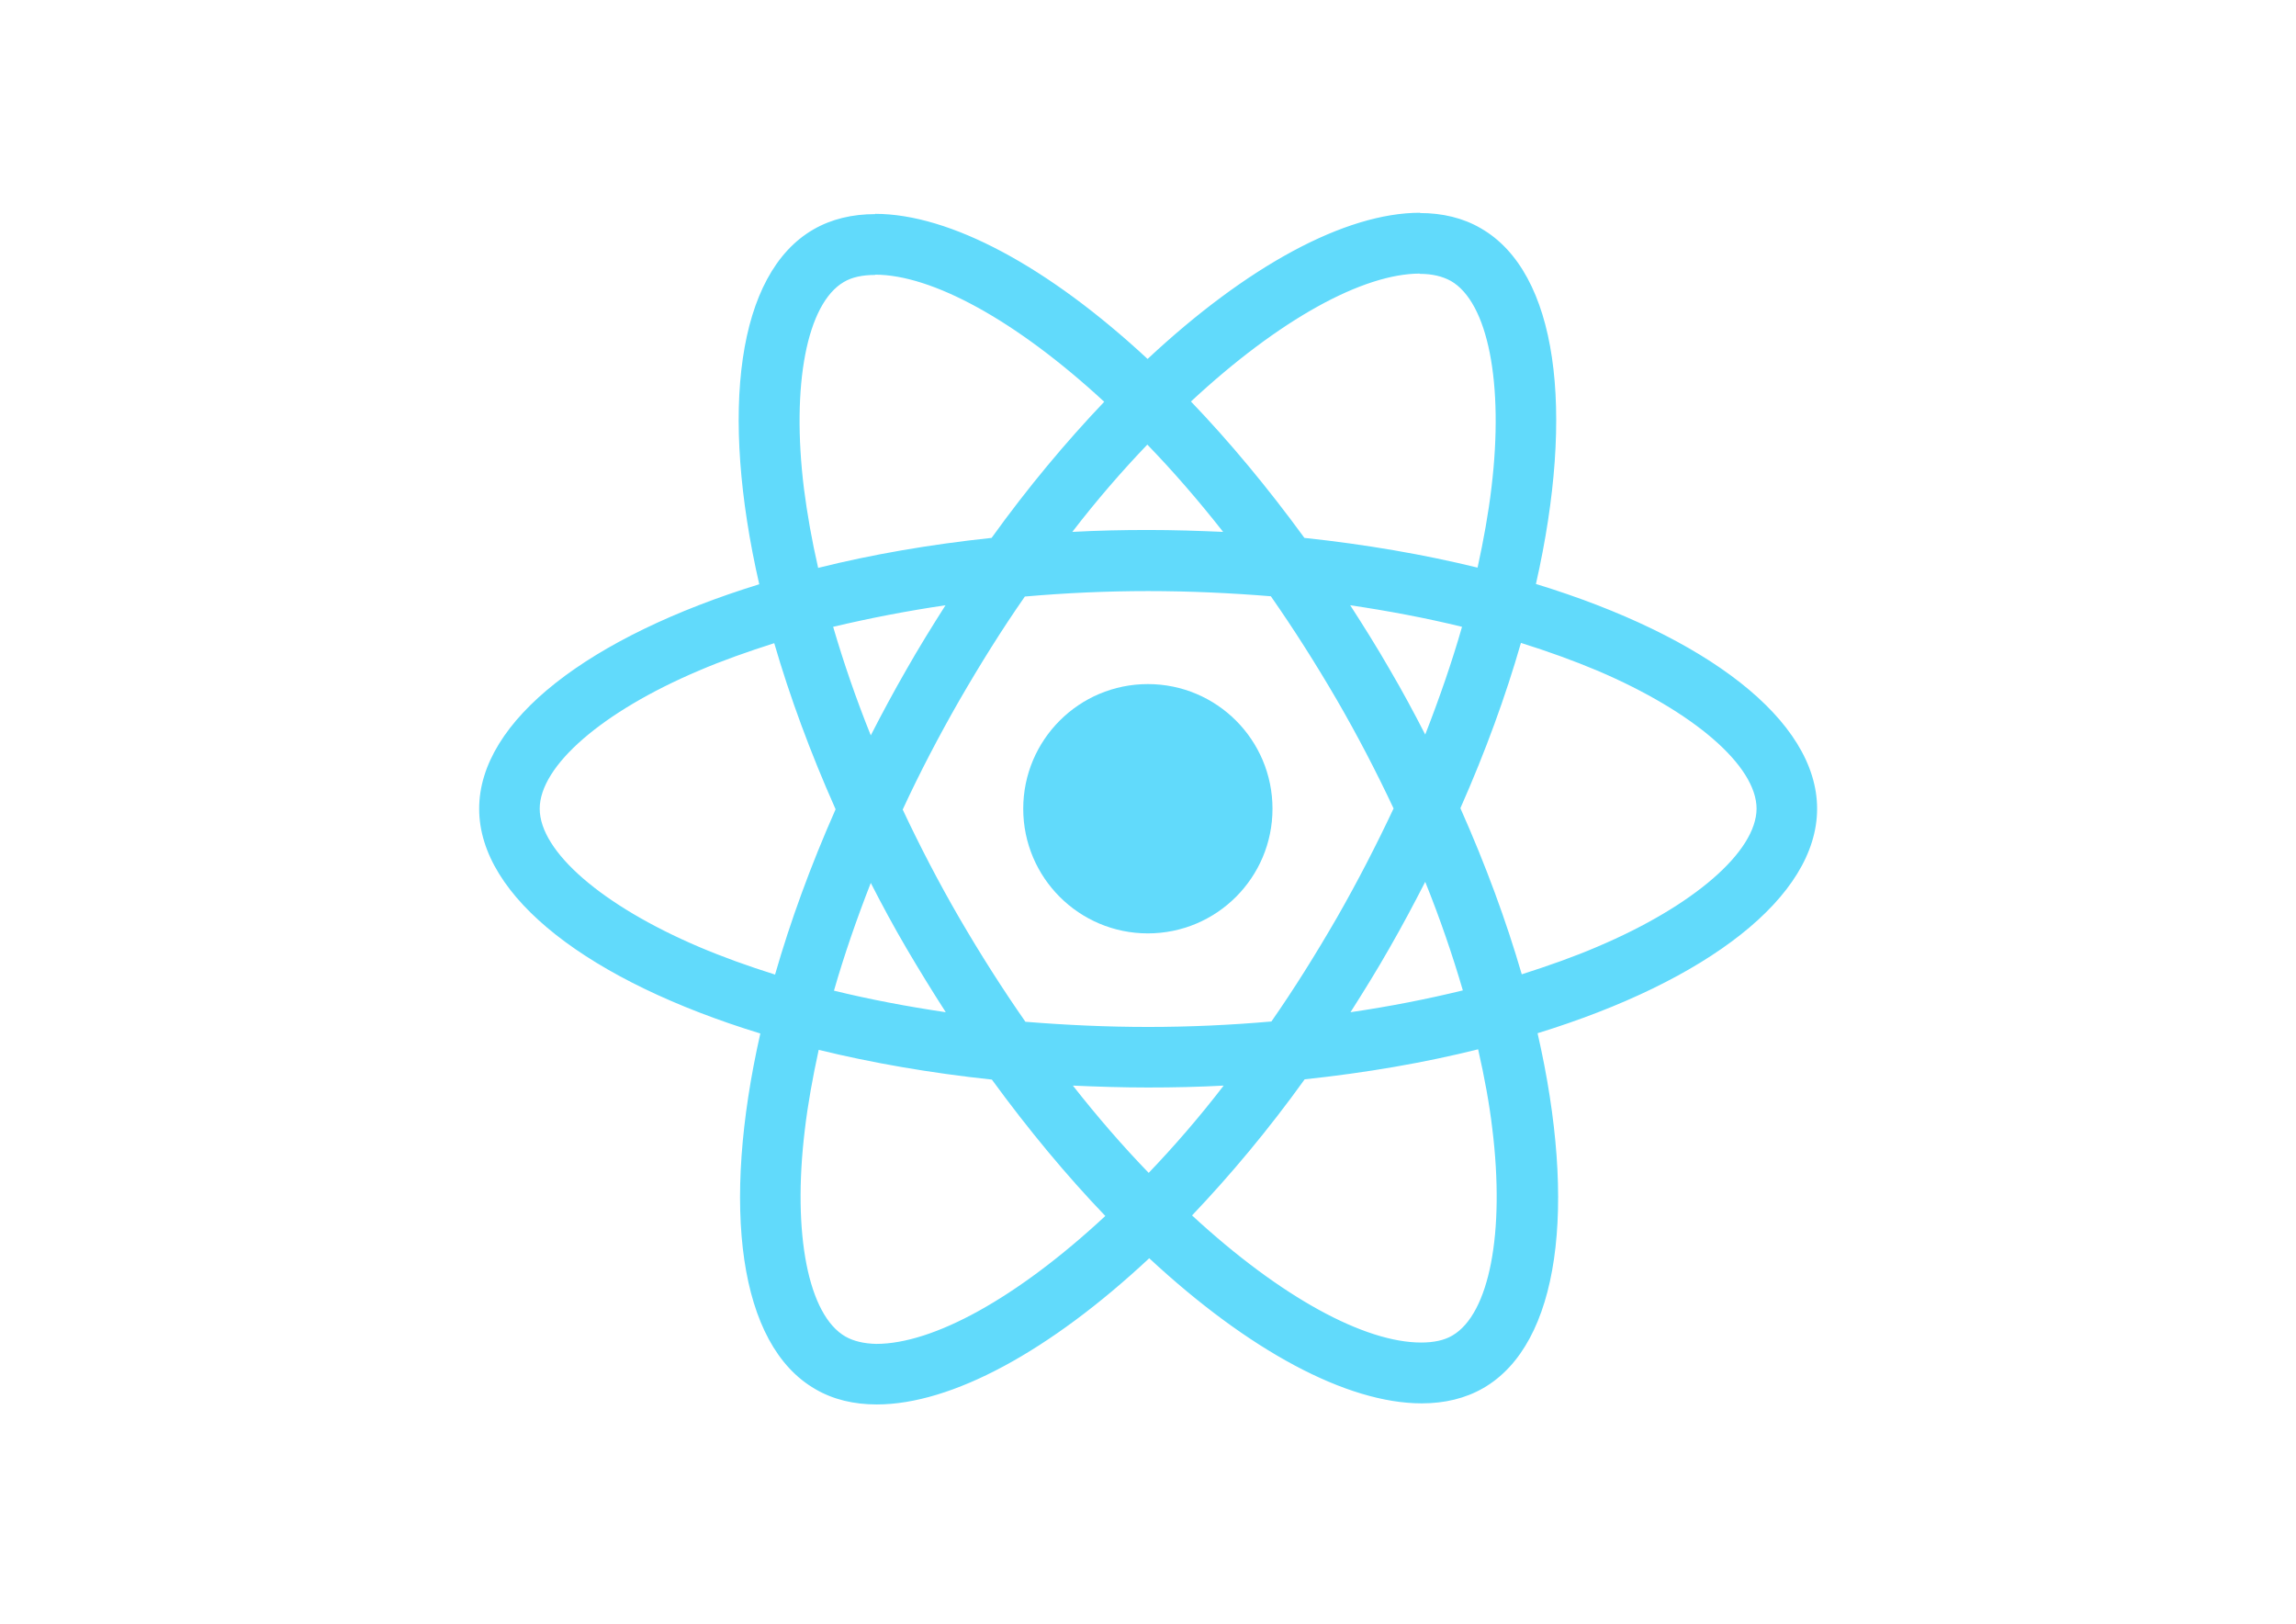
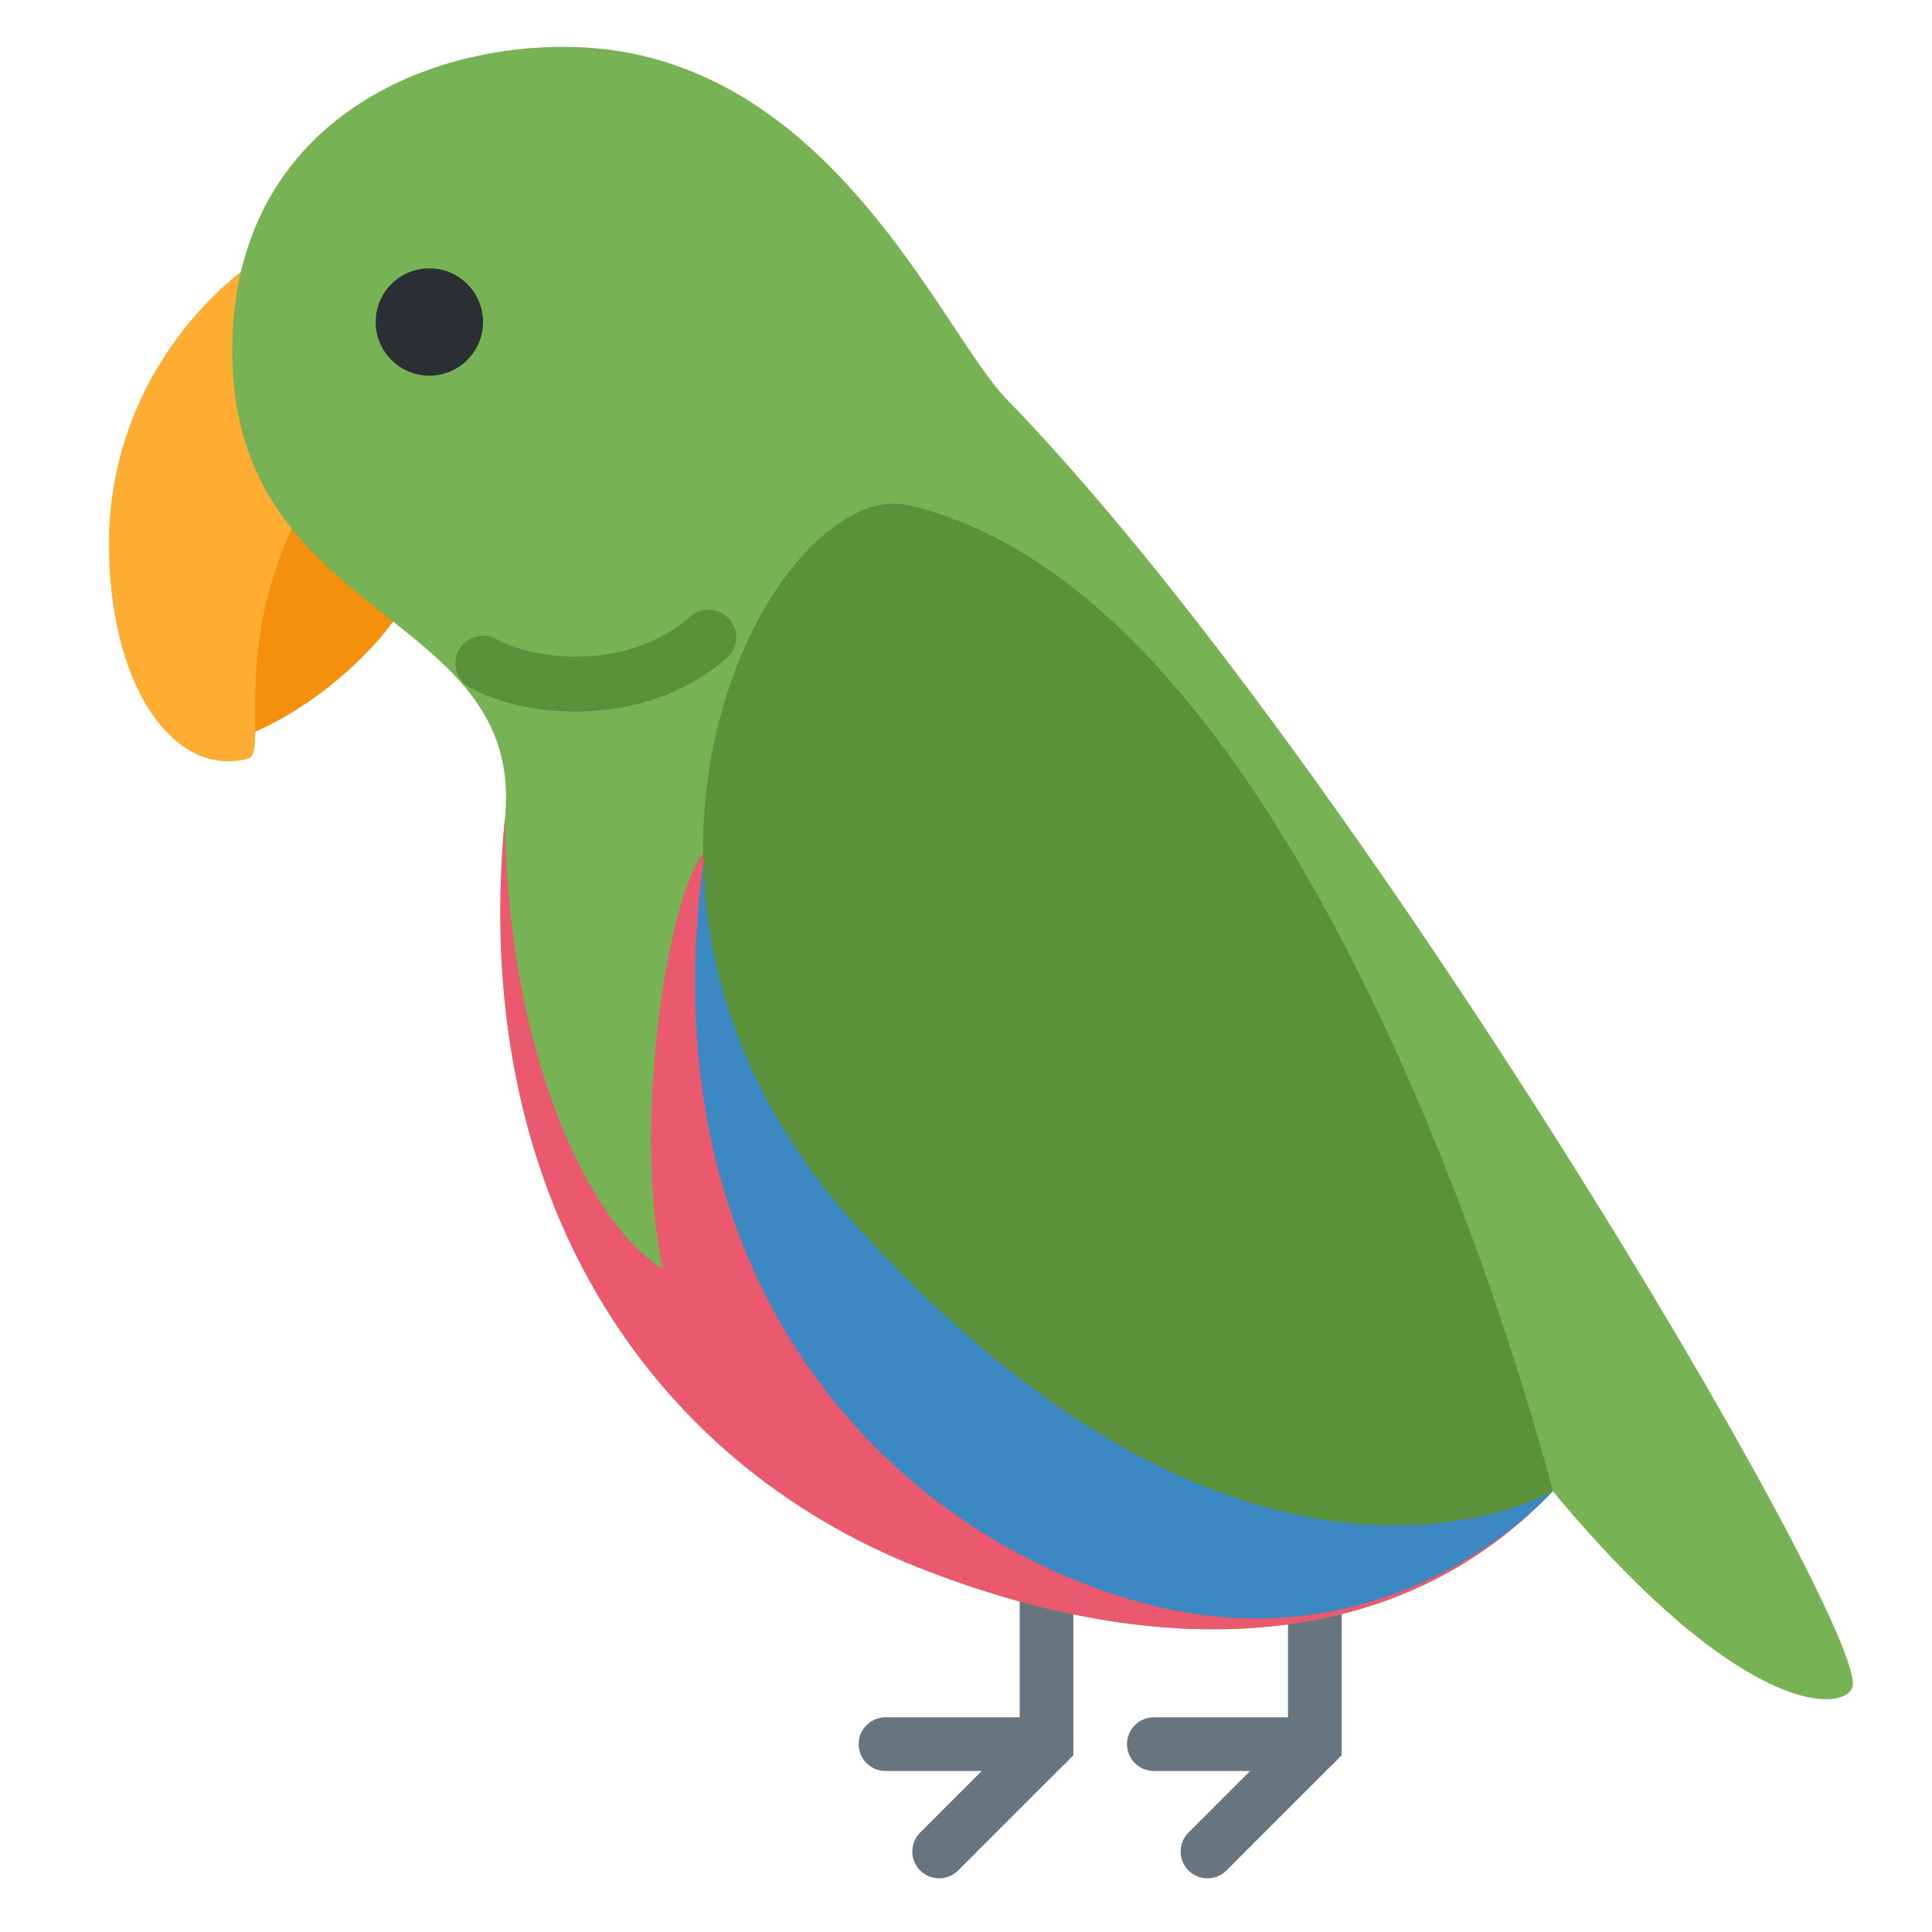
- <svg xmlns="http://www.w3.org/2000/svg" viewBox="0 0 841.9 595.3">
-   <g fill="#61DAFB">
-     <path d="M666.3 296.5c0-32.5-40.7-63.3-103.1-82.4 14.4-63.6 8-114.2-20.2-130.4-6.5-3.8-14.1-5.6-22.4-5.6v22.3c4.6 0 8.3.9 11.4 2.6 13.6 7.8 19.5 37.5 14.9 75.7-1.1 9.4-2.9 19.3-5.1 29.4-19.6-4.8-41-8.5-63.5-10.9-13.5-18.5-27.5-35.3-41.6-50 32.6-30.3 63.2-46.9 84-46.9V78c-27.5 0-63.5 19.6-99.9 53.6-36.4-33.8-72.4-53.2-99.9-53.2v22.3c20.7 0 51.4 16.5 84 46.6-14 14.7-28 31.4-41.3 49.9-22.6 2.4-44 6.1-63.6 11-2.3-10-4-19.7-5.2-29-4.7-38.2 1.1-67.9 14.6-75.8 3-1.8 6.9-2.6 11.5-2.6V78.5c-8.4 0-16 1.8-22.6 5.6-28.1 16.2-34.4 66.7-19.9 130.1-62.2 19.2-102.7 49.9-102.7 82.3 0 32.5 40.7 63.3 103.1 82.4-14.4 63.6-8 114.2 20.2 130.4 6.5 3.8 14.1 5.6 22.5 5.6 27.5 0 63.5-19.6 99.9-53.6 36.4 33.8 72.4 53.2 99.9 53.2 8.4 0 16-1.8 22.6-5.6 28.1-16.2 34.4-66.7 19.9-130.1 62-19.1 102.5-49.9 102.5-82.3zm-130.2-66.7c-3.7 12.9-8.3 26.2-13.5 39.5-4.1-8-8.4-16-13.1-24-4.6-8-9.5-15.8-14.4-23.4 14.2 2.1 27.9 4.7 41 7.9zm-45.8 106.5c-7.8 13.5-15.8 26.3-24.1 38.2-14.9 1.3-30 2-45.2 2-15.1 0-30.2-.7-45-1.9-8.3-11.9-16.4-24.6-24.2-38-7.6-13.1-14.5-26.4-20.8-39.8 6.2-13.4 13.2-26.8 20.7-39.9 7.8-13.5 15.8-26.3 24.1-38.2 14.9-1.3 30-2 45.2-2 15.1 0 30.2.7 45 1.9 8.3 11.9 16.4 24.6 24.2 38 7.6 13.1 14.5 26.4 20.8 39.8-6.3 13.4-13.2 26.8-20.7 39.9zm32.3-13c5.4 13.4 10 26.8 13.8 39.8-13.1 3.2-26.9 5.9-41.2 8 4.9-7.7 9.8-15.6 14.4-23.7 4.6-8 8.9-16.1 13-24.1zM421.2 430c-9.3-9.6-18.6-20.3-27.8-32 9 .4 18.2.7 27.5.7 9.4 0 18.7-.2 27.8-.7-9 11.7-18.3 22.4-27.5 32zm-74.4-58.9c-14.2-2.1-27.9-4.7-41-7.9 3.7-12.9 8.3-26.2 13.5-39.5 4.1 8 8.4 16 13.1 24 4.7 8 9.5 15.8 14.4 23.4zM420.7 163c9.3 9.6 18.6 20.3 27.8 32-9-.4-18.2-.7-27.5-.7-9.4 0-18.7.2-27.8.7 9-11.7 18.3-22.4 27.5-32zm-74 58.9c-4.9 7.7-9.8 15.6-14.4 23.7-4.6 8-8.9 16-13 24-5.4-13.4-10-26.8-13.8-39.8 13.1-3.1 26.9-5.8 41.2-7.9zm-90.5 125.2c-35.4-15.1-58.3-34.9-58.3-50.6 0-15.7 22.9-35.6 58.3-50.6 8.6-3.7 18-7 27.7-10.1 5.7 19.6 13.2 40 22.5 60.9-9.2 20.8-16.6 41.1-22.2 60.6-9.9-3.1-19.3-6.5-28-10.2zM310 490c-13.6-7.8-19.5-37.5-14.9-75.7 1.1-9.4 2.9-19.3 5.1-29.4 19.6 4.8 41 8.5 63.5 10.9 13.5 18.5 27.5 35.3 41.6 50-32.6 30.3-63.2 46.9-84 46.9-4.5-.1-8.3-1-11.3-2.7zm237.2-76.2c4.7 38.2-1.1 67.9-14.6 75.8-3 1.8-6.9 2.6-11.5 2.6-20.7 0-51.4-16.5-84-46.6 14-14.7 28-31.4 41.3-49.9 22.6-2.4 44-6.1 63.6-11 2.3 10.1 4.1 19.8 5.2 29.1zm38.5-66.7c-8.6 3.7-18 7-27.7 10.1-5.7-19.6-13.2-40-22.5-60.9 9.2-20.8 16.6-41.1 22.2-60.6 9.9 3.1 19.3 6.5 28.1 10.2 35.4 15.1 58.3 34.9 58.3 50.6-.1 15.7-23 35.6-58.4 50.6zM320.8 78.4z" />
-     <circle cx="420.9" cy="296.5" r="45.7" />
-     <path d="M520.5 78.1z" />
-   </g>
+ <svg xmlns="http://www.w3.org/2000/svg" viewBox="0 0 36 36">
+   <path fill="#66757F" d="M17.5 35c-.128 0-.256-.049-.354-.146-.195-.195-.195-.512 0-.707L19 32.293V29.5c0-.276.224-.5.5-.5s.5.224.5.5v3.207l-2.146 2.146c-.098.098-.226.147-.354.147z" />
+   <path fill="#66757F" d="M19.5 33h-3c-.276 0-.5-.224-.5-.5s.224-.5.5-.5h3c.276 0 .5.224.5.5s-.224.5-.5.5zm3 2c-.128 0-.256-.049-.354-.146-.195-.195-.195-.512 0-.707L24 32.293V29.5c0-.276.224-.5.5-.5s.5.224.5.5v3.207l-2.146 2.146c-.098.098-.226.147-.354.147z" />
+   <path fill="#66757F" d="M24.5 33h-3c-.276 0-.5-.224-.5-.5s.224-.5.5-.5h3c.276 0 .5.224.5.5s-.224.5-.5.5z" />
+   <path fill="#F4900C" d="M3.53 13.798c.845.452 3.813-1.411 4.36-3.308S6.869 8.374 5.008 9.25 2.8 13.407 3.53 13.798z" />
+   <path fill="#FFAC33" d="M6.325 4C3.77 5 2.047 7.378 2.031 10.088c-.016 2.699 1.219 4.423 2.594 4.047.376-.103-.303-1.922.85-4.371.57-1.207 1.303-1.35 1.675-1.313.373.036.443-4.947-.825-4.451z" />
+   <path fill="#77B255" d="M34.525 31.384c-.014.499-1.916.822-5.592-3.599-2.927 3.09-7.374 3.182-11.821 1.422-4.999-1.979-8.383-6.924-7.701-13.976.382-3.954-5.228-3.587-5.081-8.899C4.441 2.337 7.843.797 10.704.876c4.74.131 6.82 5.293 8.052 6.561 6.494 6.688 15.81 22.47 15.769 23.947z" />
+   <path fill="#EA596E" d="M28.932 27.785c-2.927 3.09-7.374 3.182-11.821 1.422-4.999-1.979-8.383-6.924-7.701-13.976.036 4.343 1.559 7.582 2.94 8.416-.58-2.79.117-7.062.784-7.779 1.591 9.402 10.022 14.78 15.798 11.917z" />
+   <path fill="#3B88C3" d="M13.135 15.867s1.737 5.788 7.33 9.387 8.468 2.53 8.468 2.53-2.939 3.363-7.647 2.084-9.321-5.997-8.151-14.001z" />
+   <path fill="#5C913B" d="M16.938 9.417c-2.504-.588-6.666 7.123-1.009 13.392 7.436 8.241 13.004 4.976 13.004 4.976S24.785 11.259 16.938 9.417z" />
+   <circle fill="#292F33" cx="8" cy="6" r="1" />
+   <path fill="#5C913B" d="M10.724 13.259c-.79 0-1.509-.189-1.976-.45-.248-.139-.336-.453-.198-.701.14-.248.454-.336.701-.198.665.373 2.406.63 3.614-.423.213-.187.539-.165.726.05.187.214.164.54-.05.726-.836.729-1.877.996-2.817.996z" />
</svg>
